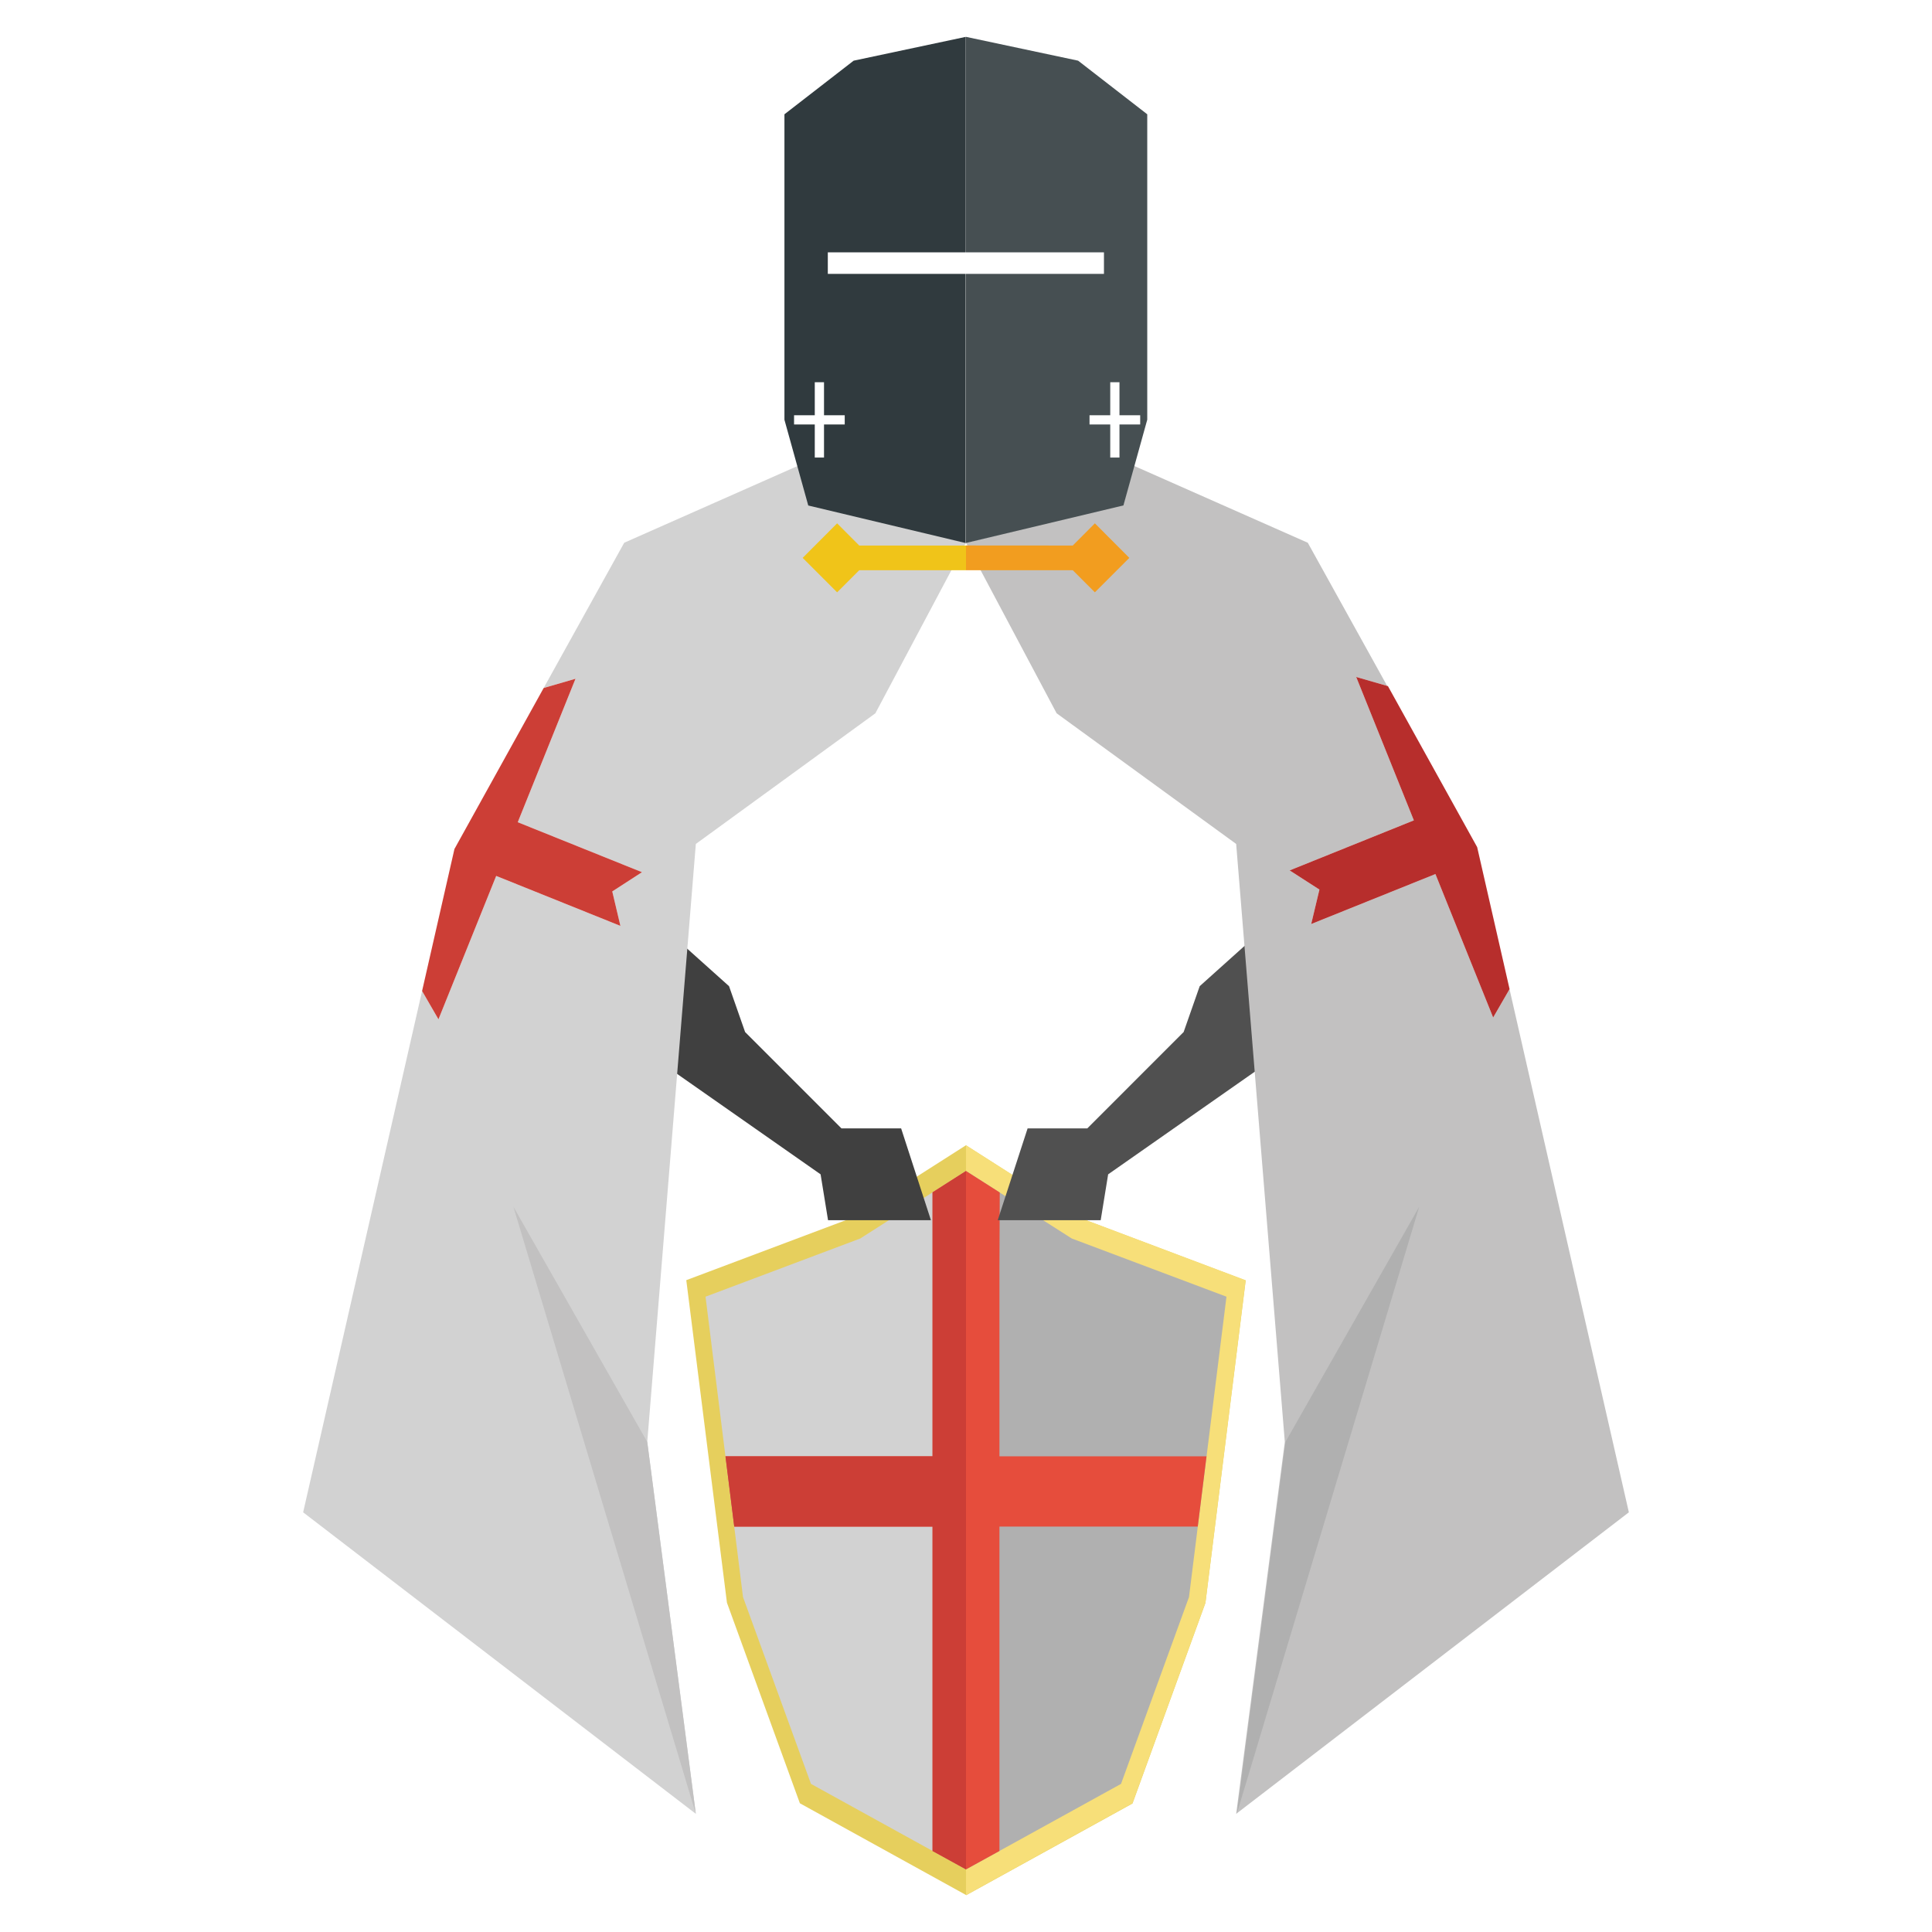
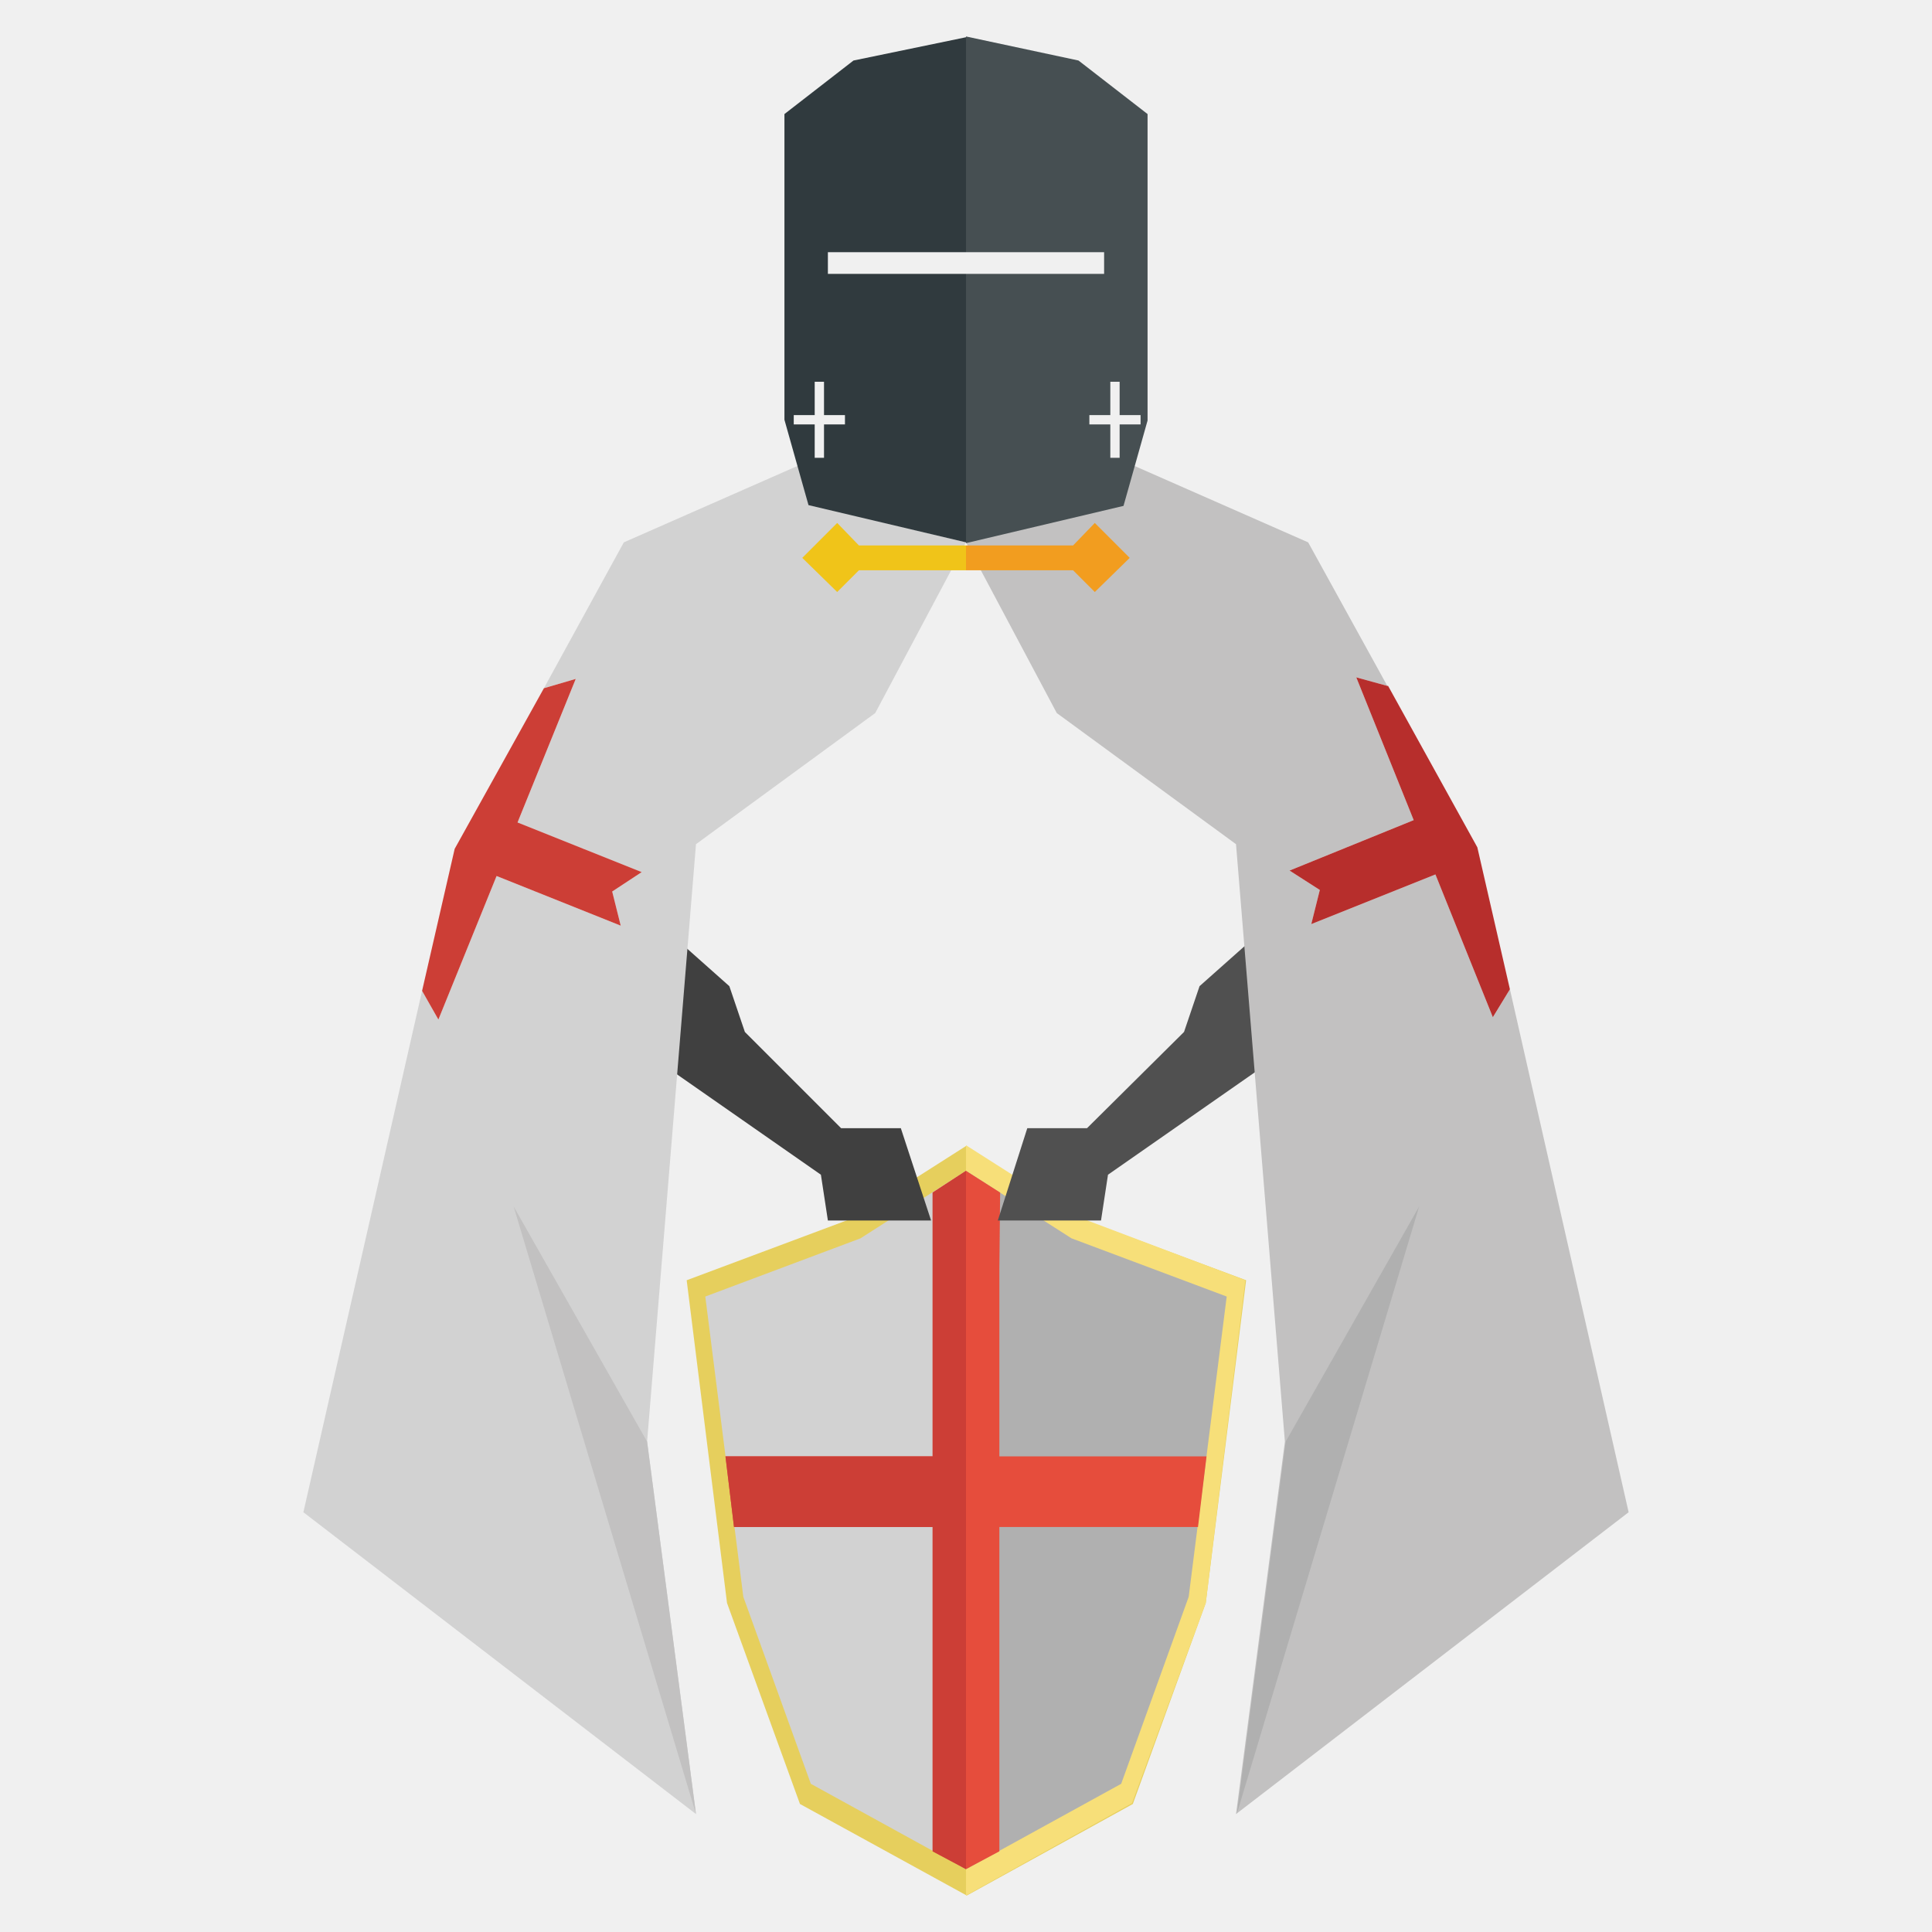
- <svg xmlns="http://www.w3.org/2000/svg" id="Layer_1" data-name="Layer 1" viewBox="0 0 249 249">
-   <defs>
-     <style>
-       .cls-1 {
-         fill: #fff;
-       }
- 
-       .cls-2 {
-         fill: #e6cf5d;
-       }
- 
-       .cls-3 {
-         fill: #f7df79;
-       }
- 
-       .cls-4 {
-         fill: #848484;
-       }
- 
-       .cls-5 {
-         fill: #d2d2d2;
-       }
- 
-       .cls-6 {
-         fill: #898989;
-       }
- 
-       .cls-7 {
-         fill: #b0b0b0;
-       }
- 
-       .cls-8 {
-         fill: #e64d3c;
-       }
- 
-       .cls-9 {
-         fill: #cc3e36;
-       }
- 
-       .cls-10 {
-         fill: #404040;
-       }
- 
-       .cls-11 {
-         fill: #505050;
-       }
- 
-       .cls-12 {
-         fill: #c2c1c1;
-       }
- 
-       .cls-13 {
-         fill: #b72e2c;
-       }
- 
-       .cls-14 {
-         fill: none;
-       }
- 
-       .cls-15 {
-         fill: #303a3e;
-       }
- 
-       .cls-16 {
-         fill: #464f52;
-       }
- 
-       .cls-17 {
-         fill: #f0c419;
-       }
- 
-       .cls-18 {
-         fill: #f29d1f;
-       }
-     </style>
-   </defs>
-   <rect class="cls-1" width="249" height="249" />
+ <svg xmlns="http://www.w3.org/2000/svg" version="1.1" id="Layer_1" x="0px" y="0px" viewBox="0 0 249 249" style="enable-background:new 0 0 249 249;" xml:space="preserve">
+   <style type="text/css">
+ 	.st0{fill:#E6CF5D;}
+ 	.st1{fill:#F7DF79;}
+ 	.st2{fill:#848484;}
+ 	.st3{fill:#D2D2D2;}
+ 	.st4{fill:#898989;}
+ 	.st5{fill:#B0B0B0;}
+ 	.st6{fill:#E64D3C;}
+ 	.st7{fill:#CC3E36;}
+ 	.st8{fill:#404040;}
+ 	.st9{fill:#505050;}
+ 	.st10{fill:#C2C1C1;}
+ 	.st11{fill:#B72E2C;}
+ 	.st12{fill:none;}
+ 	.st13{fill:#303A3E;}
+ 	.st14{fill:#464F52;}
+ 	.st15{fill:#F0C419;}
+ 	.st16{fill:#F29D1F;}
+ </style>
  <g>
    <g>
      <g>
-         <polygon class="cls-2" points="119.28 158.9 119.28 158.9 119.28 158.9 119.28 158.9" />
-         <path class="cls-2" d="M329.45,429.51l-14.64-9.34v20.69h0V420.16l-14.64,9.34-21.41,8.05L284,479.12l9.4,25.85,21.45,11.84v0L336.27,505l9.4-25.85,5.19-41.56Zm-34.89,34.63-1.72,2.43,1.72-2.43L291.62,460Zm-2.94,4.15h0ZM318.76,460h0V437.77h0ZM338,468.29H318.76V490.5h0V468.29H338l-2.94-4.15L338,460h0l-2.94,4.15Z" transform="translate(-190.31 -272.56)" />
-         <polygon class="cls-3" points="124.5 147.6 139.14 156.94 160.54 165 155.36 206.56 145.95 232.41 124.5 244.25 124.5 147.6" />
+         <polygon class="st0" points="119.3,158.9 119.3,158.9 119.3,158.9    " />
+         <path class="st0" d="M139.1,157l-14.6-9.3v20.7l0,0v-20.7l-14.6,9.3l-21.4,8l5.2,41.6l9.4,25.9l21.5,11.8l0,0l21.4-11.8l9.4-25.9     l5.2-41.6L139.1,157z M104.3,191.6l-1.7,2.4L104.3,191.6l-2.9-4.1L104.3,191.6z M101.3,195.7L101.3,195.7z M128.5,187.4     L128.5,187.4v-22.2l0,0V187.4z M147.7,195.7h-19.2v22.2l0,0v-22.2H147.7l-2.9-4.1l2.9-4.1l0,0l-2.9,4.1L147.7,195.7z" />
+         <polygon class="st1" points="124.5,147.6 139.1,156.9 160.5,165 155.4,206.6 145.9,232.4 124.5,244.3    " />
      </g>
      <g>
-         <polygon class="cls-4" points="124.5 150.92 124.5 150.92 124.5 150.92 124.5 150.92" />
-         <polygon class="cls-5" points="124.5 213.56 120.82 216.43 120.82 195.74 102.9 195.74 105.64 191.87 102.9 188 120.82 188 120.82 167.31 124.5 170.19 124.5 150.92 110.87 159.62 90.93 167.12 95.76 205.83 104.52 229.91 124.5 240.93 124.5 213.56 124.5 213.56" />
-         <path class="cls-6" d="M343.55,478.39" transform="translate(-190.31 -272.56)" />
-         <polygon class="cls-7" points="124.5 213.56 128.18 216.43 128.18 195.74 146.1 195.74 143.36 191.87 146.1 188 128.18 188 128.18 167.31 124.5 170.19 124.5 150.92 138.13 159.62 158.07 167.12 153.24 205.83 144.48 229.91 124.5 240.93 124.5 213.56 124.5 213.56" />
-         <polygon class="cls-8" points="149.78 187.69 128.81 187.69 128.81 163.47 128.85 153.69 124.5 150.92 120.19 153.67 120.19 163.47 120.19 187.69 99.22 187.69 93.5 187.69 94.63 196.75 99.22 196.75 120.19 196.75 120.19 220.97 120.19 238.56 124.5 240.93 124.5 217.6 124.5 217.6 124.5 217.6 124.5 240.93 128.81 238.56 128.81 220.97 128.81 196.75 149.78 196.75 154.37 196.75 155.5 187.69 149.78 187.69" />
-         <polygon class="cls-9" points="120.19 153.67 124.5 150.92 124.5 240.93 120.19 238.56 120.19 196.75 94.63 196.75 93.5 187.69 120.19 187.69 120.19 153.67" />
+         <polygon class="st2" points="124.5,150.9 124.5,150.9 124.5,150.9    " />
+         <polygon class="st3" points="124.5,213.6 120.8,216.4 120.8,195.7 102.9,195.7 105.6,191.9 102.9,188 120.8,188 120.8,167.3      124.5,170.2 124.5,150.9 110.9,159.6 90.9,167.1 95.8,205.8 104.5,229.9 124.5,240.9 124.5,213.6    " />
+         <path class="st4" d="M153.2,205.8" />
+         <polygon class="st5" points="124.5,213.6 128.2,216.4 128.2,195.7 146.1,195.7 143.4,191.9 146.1,188 128.2,188 128.2,167.3      124.5,170.2 124.5,150.9 138.1,159.6 158.1,167.1 153.2,205.8 144.5,229.9 124.5,240.9 124.5,213.6    " />
+         <polygon class="st6" points="149.8,187.7 128.8,187.7 128.8,163.5 128.9,153.7 124.5,150.9 120.2,153.7 120.2,163.5 120.2,187.7      99.2,187.7 93.5,187.7 94.6,196.8 99.2,196.8 120.2,196.8 120.2,221 120.2,238.6 124.5,240.9 124.5,217.6 124.5,217.6      124.5,217.6 124.5,240.9 128.8,238.6 128.8,221 128.8,196.8 149.8,196.8 154.4,196.8 155.5,187.7    " />
+         <polygon class="st7" points="120.2,153.7 124.5,150.9 124.5,240.9 120.2,238.6 120.2,196.8 94.6,196.8 93.5,187.7 120.2,187.7         " />
      </g>
    </g>
    <g>
-       <polygon class="cls-10" points="87.68 121.47 93.96 127.1 96.03 133.01 108.45 145.43 116.14 145.43 119.98 157.26 106.72 157.26 105.76 151.35 86.33 137.75 87.68 121.47" />
-       <polygon class="cls-11" points="160.89 121.47 154.62 127.1 152.55 133.01 140.13 145.43 132.44 145.43 128.59 157.26 141.86 157.26 142.82 151.35 162.25 137.75 160.89 121.47" />
+       <polygon class="st8" points="87.7,121.5 94,127.1 96,133 108.4,145.4 116.1,145.4 120,157.3 106.7,157.3 105.8,151.4 86.3,137.8       " />
+       <polygon class="st9" points="160.9,121.5 154.6,127.1 152.6,133 140.1,145.4 132.4,145.4 128.6,157.3 141.9,157.3 142.8,151.4     162.3,137.8   " />
      <g>
-         <polygon class="cls-12" points="209.93 194.91 194.55 127.49 192.44 131.14 185 112.65 168.99 119.09 170.05 114.65 166.21 112.18 182.22 105.73 174.79 87.25 178.78 88.4 168.55 69.95 146.13 60.03 144.79 64.98 124.5 69.95 136.18 91.93 159.32 108.77 165.59 185.84 159.32 233.77 209.93 194.91" />
-         <polygon class="cls-13" points="182.22 105.73 166.21 112.18 170.05 114.65 168.99 119.09 185 112.65 192.44 131.14 194.55 127.49 194.56 127.49 190.38 109.18 178.88 88.43 178.78 88.4 174.79 87.25 182.22 105.73" />
+         <polygon class="st10" points="209.9,194.9 194.6,127.5 192.4,131.1 185,112.7 169,119.1 170.1,114.7 166.2,112.2 182.2,105.7      174.8,87.3 178.8,88.4 168.6,69.9 146.1,60 144.8,65 124.5,69.9 136.2,91.9 159.3,108.8 165.6,185.8 159.3,233.8    " />
+         <polygon class="st11" points="182.2,105.7 166.2,112.2 170.1,114.7 169,119.1 185,112.7 192.4,131.1 194.6,127.5 194.6,127.5      190.4,109.2 178.9,88.4 178.8,88.4 174.8,87.3    " />
      </g>
      <g>
-         <polygon class="cls-5" points="104.21 64.98 102.86 60.03 80.45 69.95 70.07 88.67 74.17 87.48 66.73 105.97 82.74 112.41 78.91 114.89 79.96 119.33 63.95 112.89 56.51 131.37 54.4 127.72 39.07 194.91 89.68 233.77 83.42 185.84 89.68 108.77 112.82 91.93 124.5 69.95 104.21 64.98" />
-         <polygon class="cls-9" points="63.95 112.89 79.96 119.33 78.91 114.89 82.74 112.41 66.73 105.97 74.17 87.48 70.07 88.67 70.07 88.67 58.57 109.42 54.4 127.72 54.4 127.72 56.51 131.37 63.95 112.89" />
+         <polygon class="st3" points="104.2,65 102.9,60 80.4,69.9 70.1,88.7 74.2,87.5 66.7,106 82.7,112.4 78.9,114.9 80,119.3      64,112.9 56.5,131.4 54.4,127.7 39.1,194.9 89.7,233.8 83.4,185.8 89.7,108.8 112.8,91.9 124.5,69.9    " />
+         <polygon class="st7" points="64,112.9 80,119.3 78.9,114.9 82.7,112.4 66.7,106 74.2,87.5 70.1,88.7 70.1,88.7 58.6,109.4      54.4,127.7 54.4,127.7 56.5,131.4    " />
      </g>
      <g>
-         <polygon class="cls-14" points="106.72 35.3 124.5 35.3 142.28 35.3 142.28 32.52 124.5 32.52 106.72 32.52 106.72 35.3" />
-         <path class="cls-15" d="M297,305.08h17.78V277.31l-14.45,3.07-8.92,6.91v39.37l3.07,11.05,20.29,4.84V307.86H297Zm2.18,21v1.19h-2.67v4.26h-1.19v-4.26h-2.67v-1.19h2.67v-4.26h1.19v4.26Z" transform="translate(-190.31 -272.56)" />
-         <path class="cls-16" d="M329.26,280.38l-14.45-3.07v27.77h17.78v2.78H314.81v34.68l20.29-4.84,3.07-11.05V287.29Zm8,46.89h-2.67v4.26h-1.19v-4.26h-2.67v-1.19h2.67v-4.26h1.19v4.26h2.67Z" transform="translate(-190.31 -272.56)" />
+         <polygon class="st12" points="106.7,35.3 124.5,35.3 142.3,35.3 142.3,32.5 124.5,32.5 106.7,32.5    " />
+         <path class="st13" d="M106.7,32.5h17.8V4.8L110,7.8l-8.9,6.9v39.4l3.1,11l20.3,4.8V35.3h-17.8V32.5z M108.9,53.5v1.2h-2.7V59H105     v-4.3h-2.7v-1.2h2.7v-4.3h1.2v4.3H108.9z" />
+         <path class="st14" d="M139,7.8l-14.5-3.1v27.8h17.8v2.8h-17.8V70l20.3-4.8l3.1-11V14.7L139,7.8z M147,54.7h-2.7V59h-1.2v-4.3     h-2.7v-1.2h2.7v-4.3h1.2v4.3h2.7V54.7z" />
      </g>
-       <polygon class="cls-12" points="89.68 233.77 83.42 185.84 66.17 155.53 89.68 233.77" />
-       <polygon class="cls-7" points="159.4 233.77 165.67 185.84 182.91 155.53 159.4 233.77" />
+       <polygon class="st10" points="89.7,233.8 83.4,185.8 66.2,155.5   " />
+       <polygon class="st5" points="159.4,233.8 165.7,185.8 182.9,155.5   " />
      <g>
-         <polygon class="cls-17" points="120.15 70.31 110.74 70.31 107.89 67.45 103.45 71.9 107.89 76.34 110.74 73.49 120.15 73.49 124.5 73.49 124.5 70.31 120.15 70.31" />
-         <polygon class="cls-18" points="141.11 67.45 138.26 70.31 124.5 70.3 124.5 70.31 124.5 73.49 128.85 73.49 138.26 73.49 141.11 76.34 145.55 71.9 141.11 67.45" />
+         <polygon class="st15" points="120.2,70.3 110.7,70.3 107.9,67.4 103.4,71.9 107.9,76.3 110.7,73.5 120.2,73.5 124.5,73.5      124.5,70.3    " />
+         <polygon class="st16" points="141.1,67.4 138.3,70.3 124.5,70.3 124.5,70.3 124.5,73.5 128.9,73.5 138.3,73.5 141.1,76.3      145.6,71.9    " />
      </g>
    </g>
  </g>
</svg>
